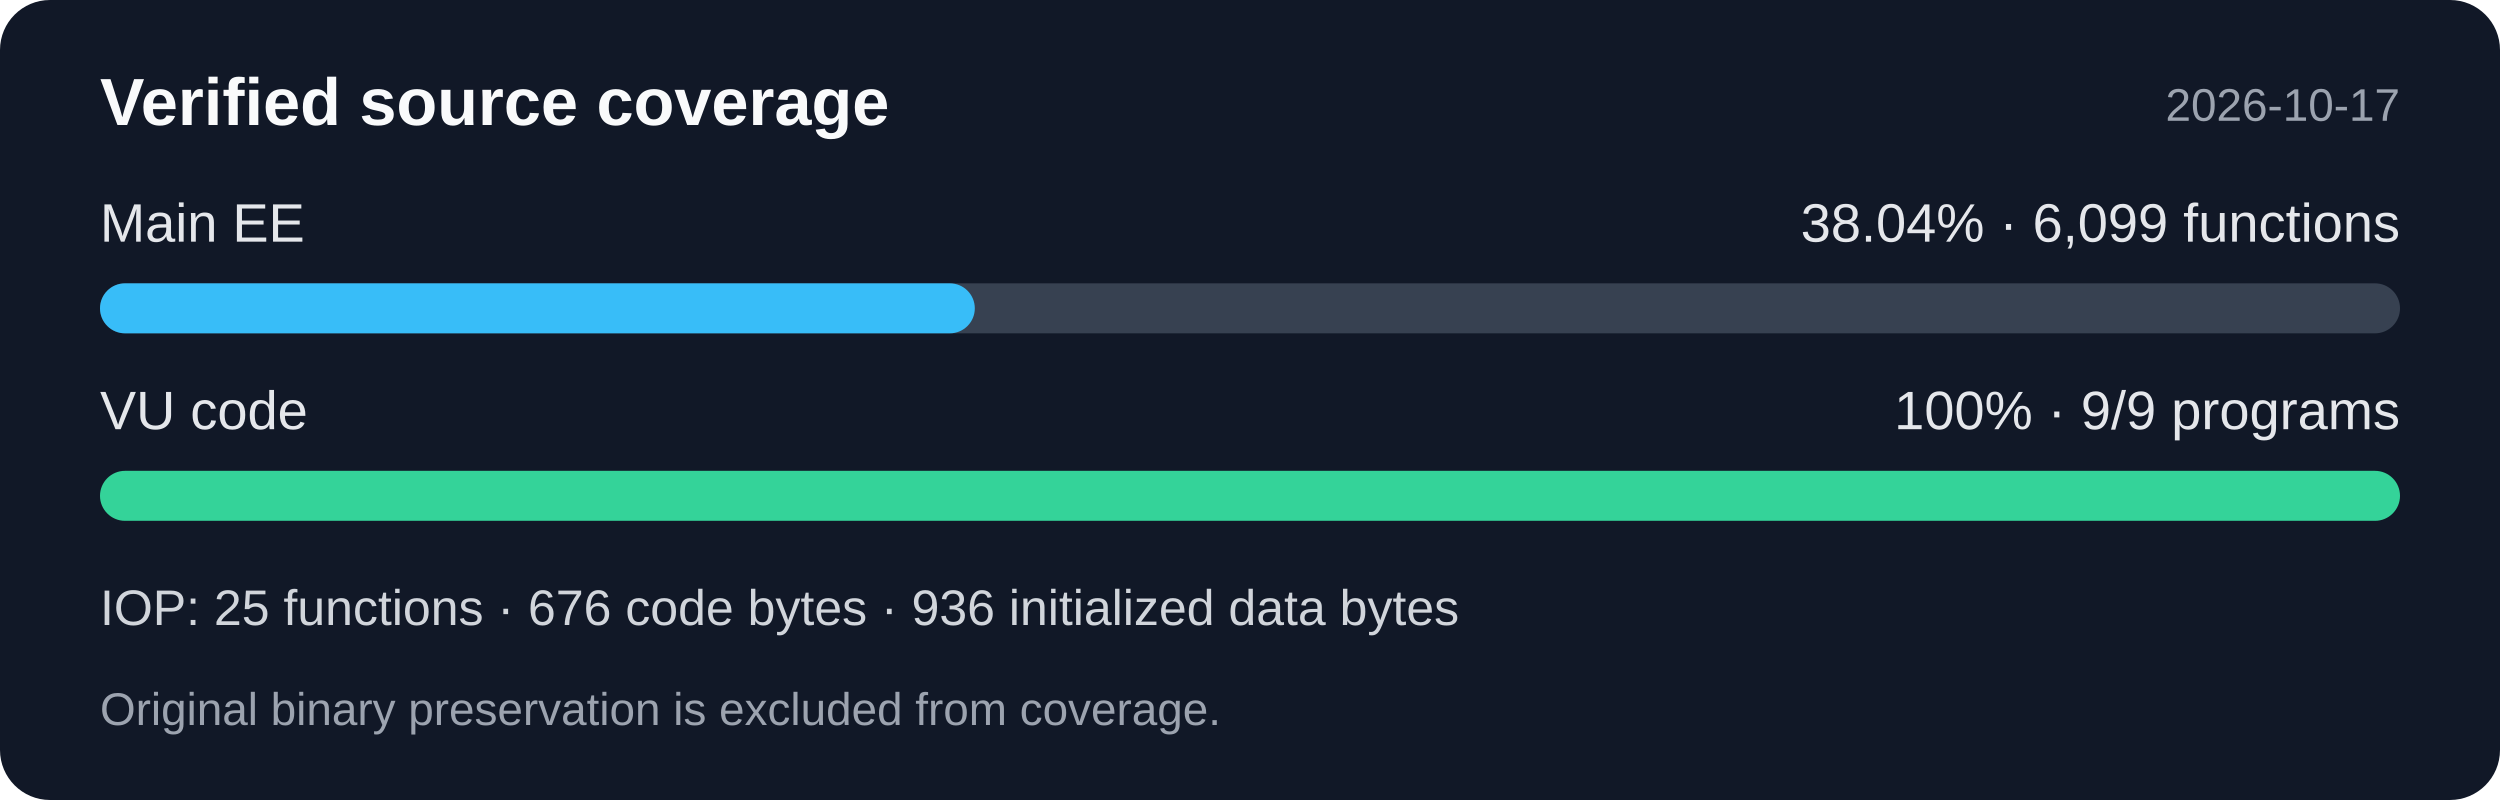
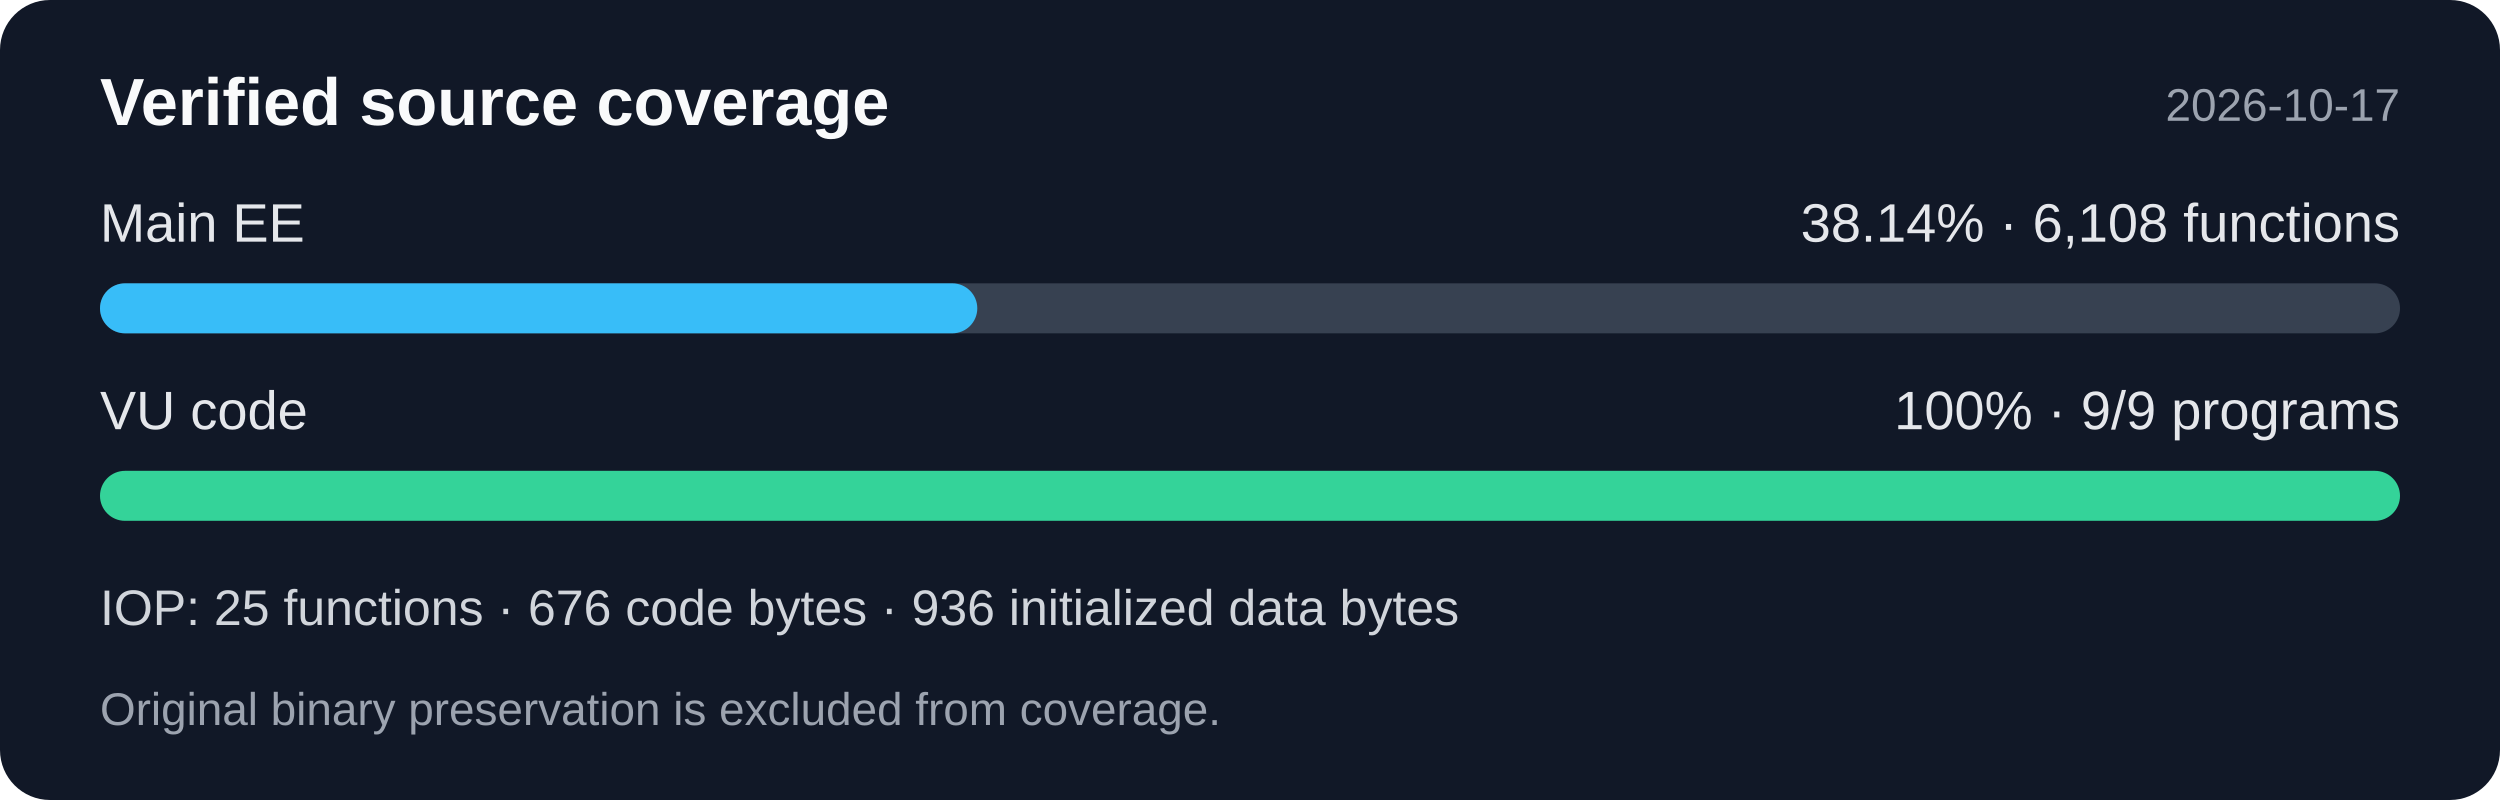
<svg xmlns="http://www.w3.org/2000/svg" width="600" height="192" viewBox="0 0 600 192" role="img" aria-labelledby="title desc">
  <rect width="600" height="192" rx="12" fill="#111827" />
  <g font-family="Segoe UI,Arial,sans-serif">
    <text x="24" y="30" fill="#f9fafb" font-size="16" font-weight="600">Verified source coverage</text>
    <text x="576" y="29" fill="#9ca3af" font-size="11" text-anchor="end">2026-10-17</text>
    <text x="24" y="58" fill="#e5e7eb" font-size="13">Main EE</text>
-     <text x="576" y="58" fill="#e5e7eb" font-size="13" text-anchor="end">38.04% · 6,099 functions</text>
+     <text x="576" y="58" fill="#e5e7eb" font-size="13" text-anchor="end">38.14% · 6,108 functions</text>
    <rect x="24" y="68" width="552" height="12" rx="6" fill="#374151" />
-     <rect x="24" y="68" width="209.954" height="12" rx="6" fill="#38bdf8" />
+     <rect x="24" y="68" width="210.549" height="12" rx="6" fill="#38bdf8" />
    <text x="24" y="103" fill="#e5e7eb" font-size="13">VU code</text>
    <text x="576" y="103" fill="#e5e7eb" font-size="13" text-anchor="end">100% · 9/9 programs</text>
    <rect x="24" y="113" width="552" height="12" rx="6" fill="#34d399" />
    <text x="24" y="150" fill="#d1d5db" font-size="12">IOP: 25 functions · 676 code bytes · 936 initialized data bytes</text>
    <text x="24" y="174" fill="#9ca3af" font-size="11">Original binary preservation is excluded from coverage.</text>
  </g>
</svg>
